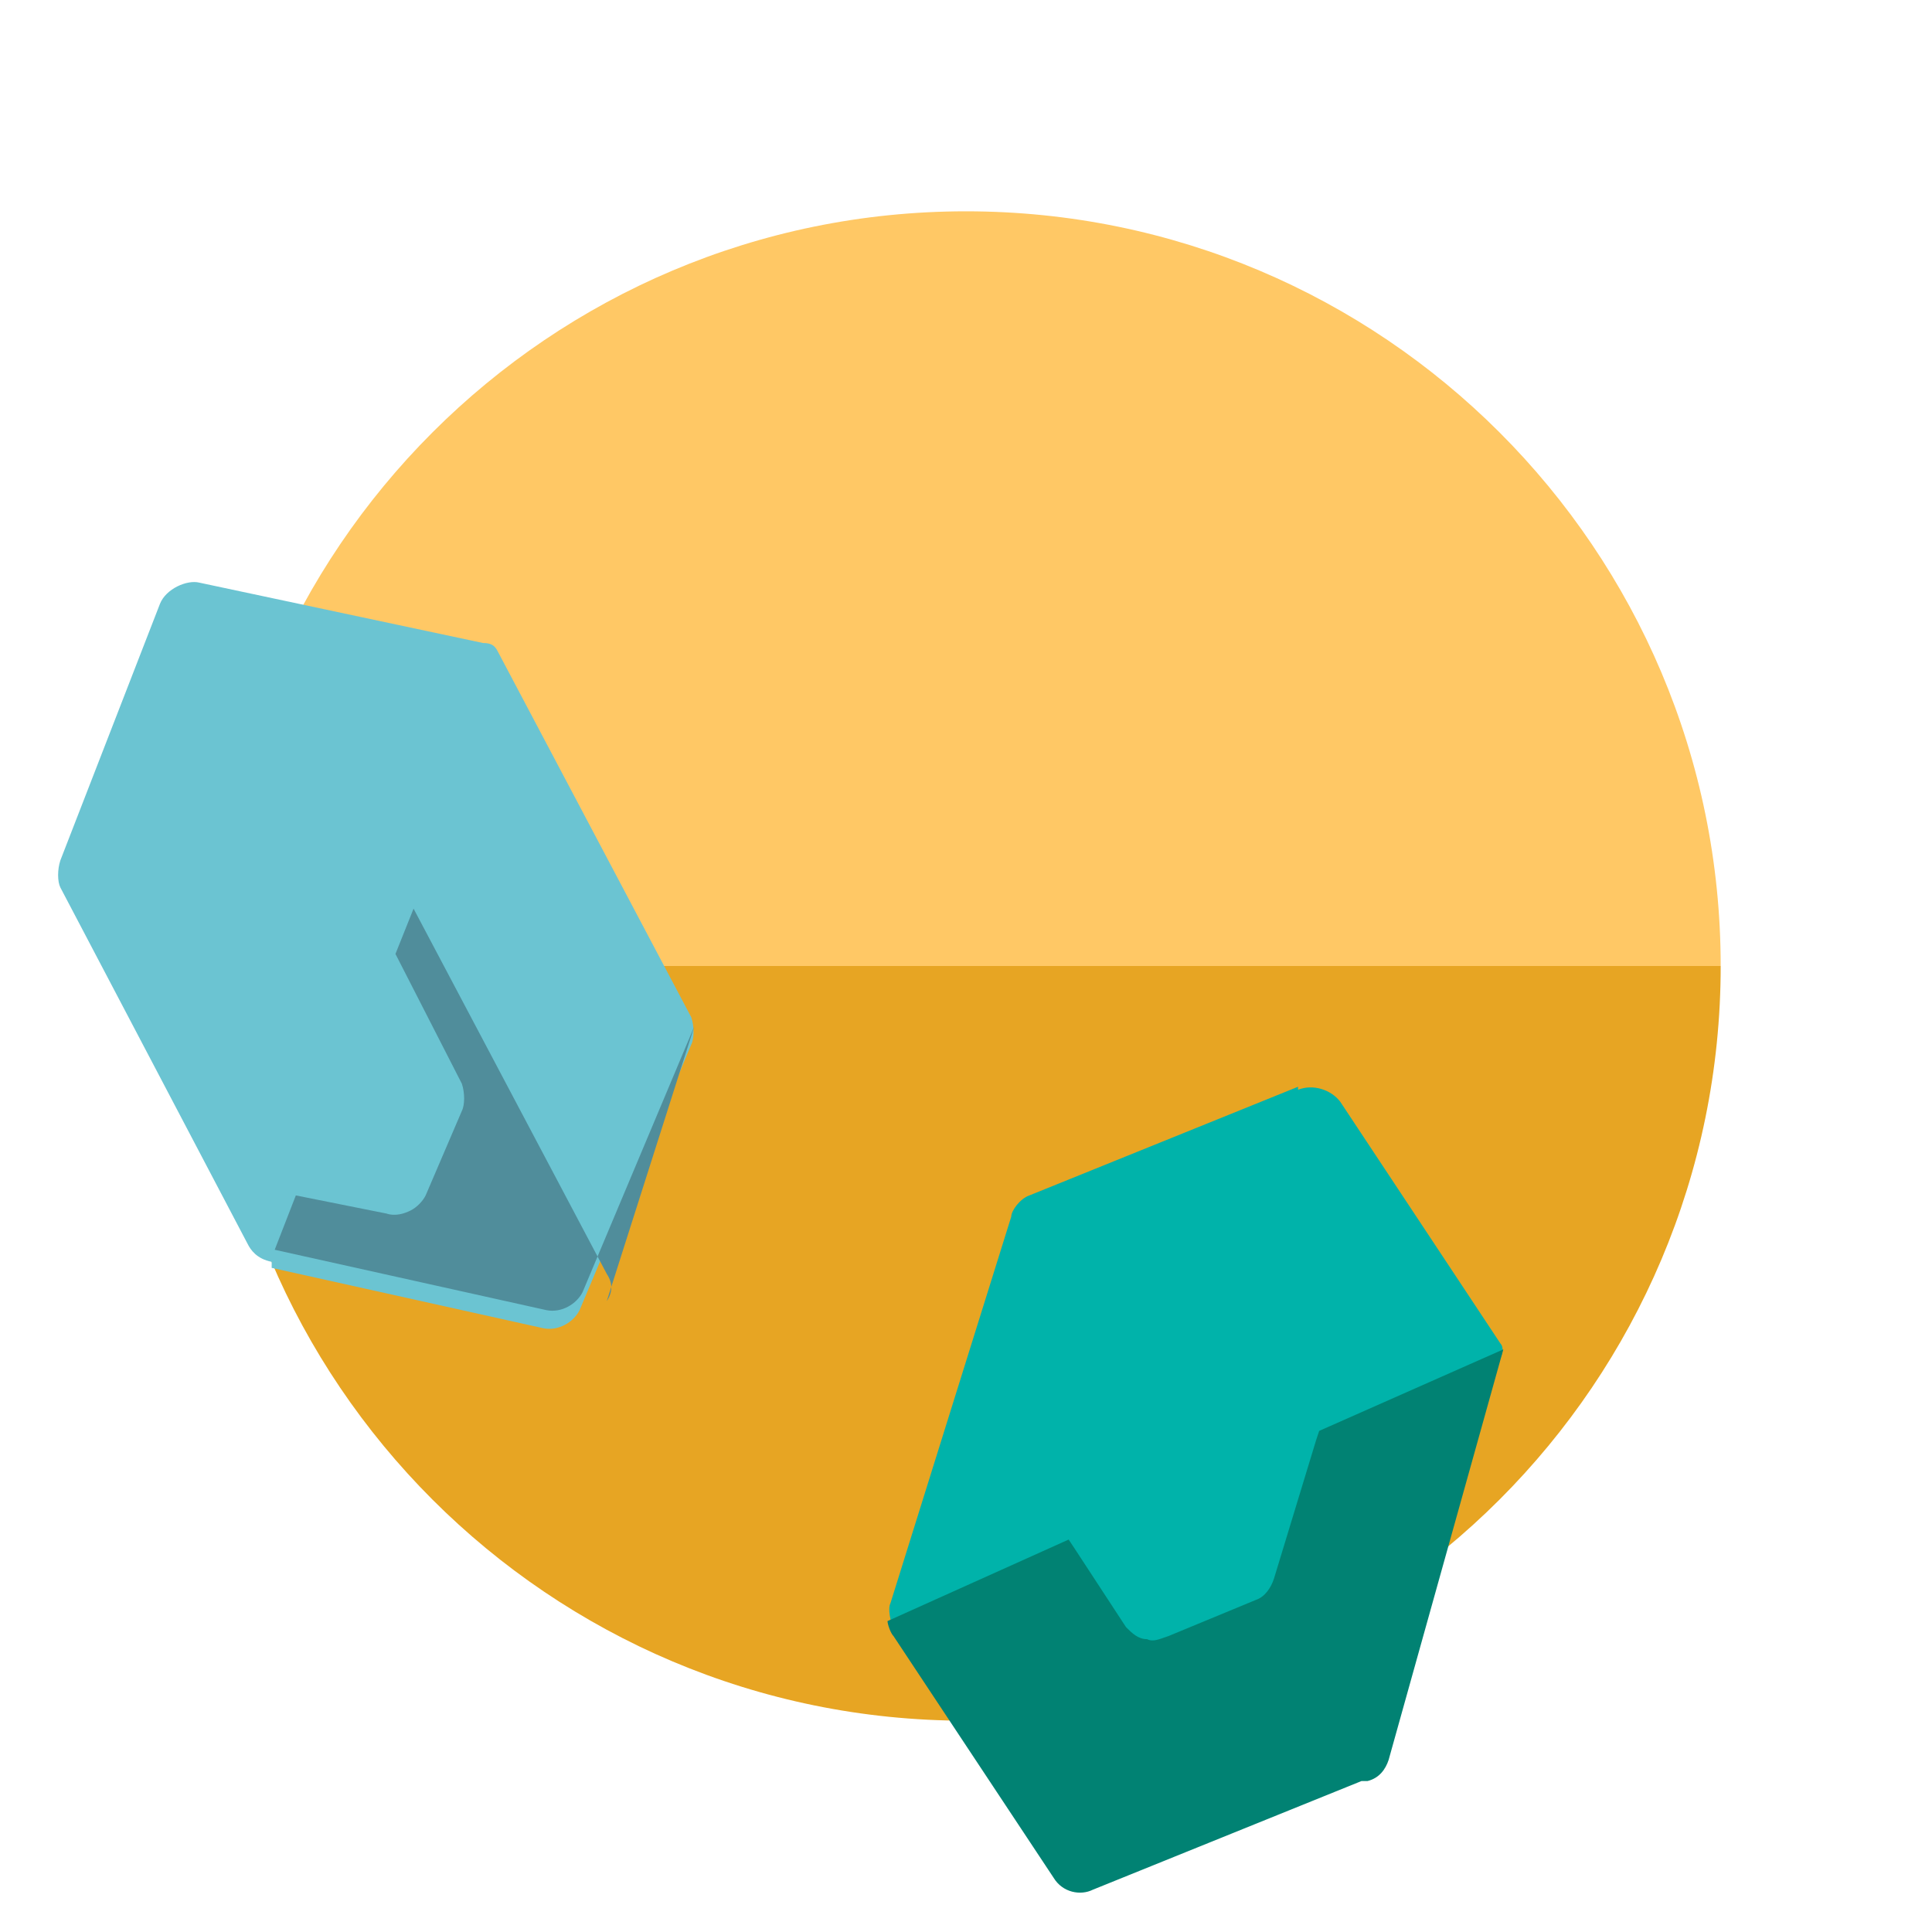
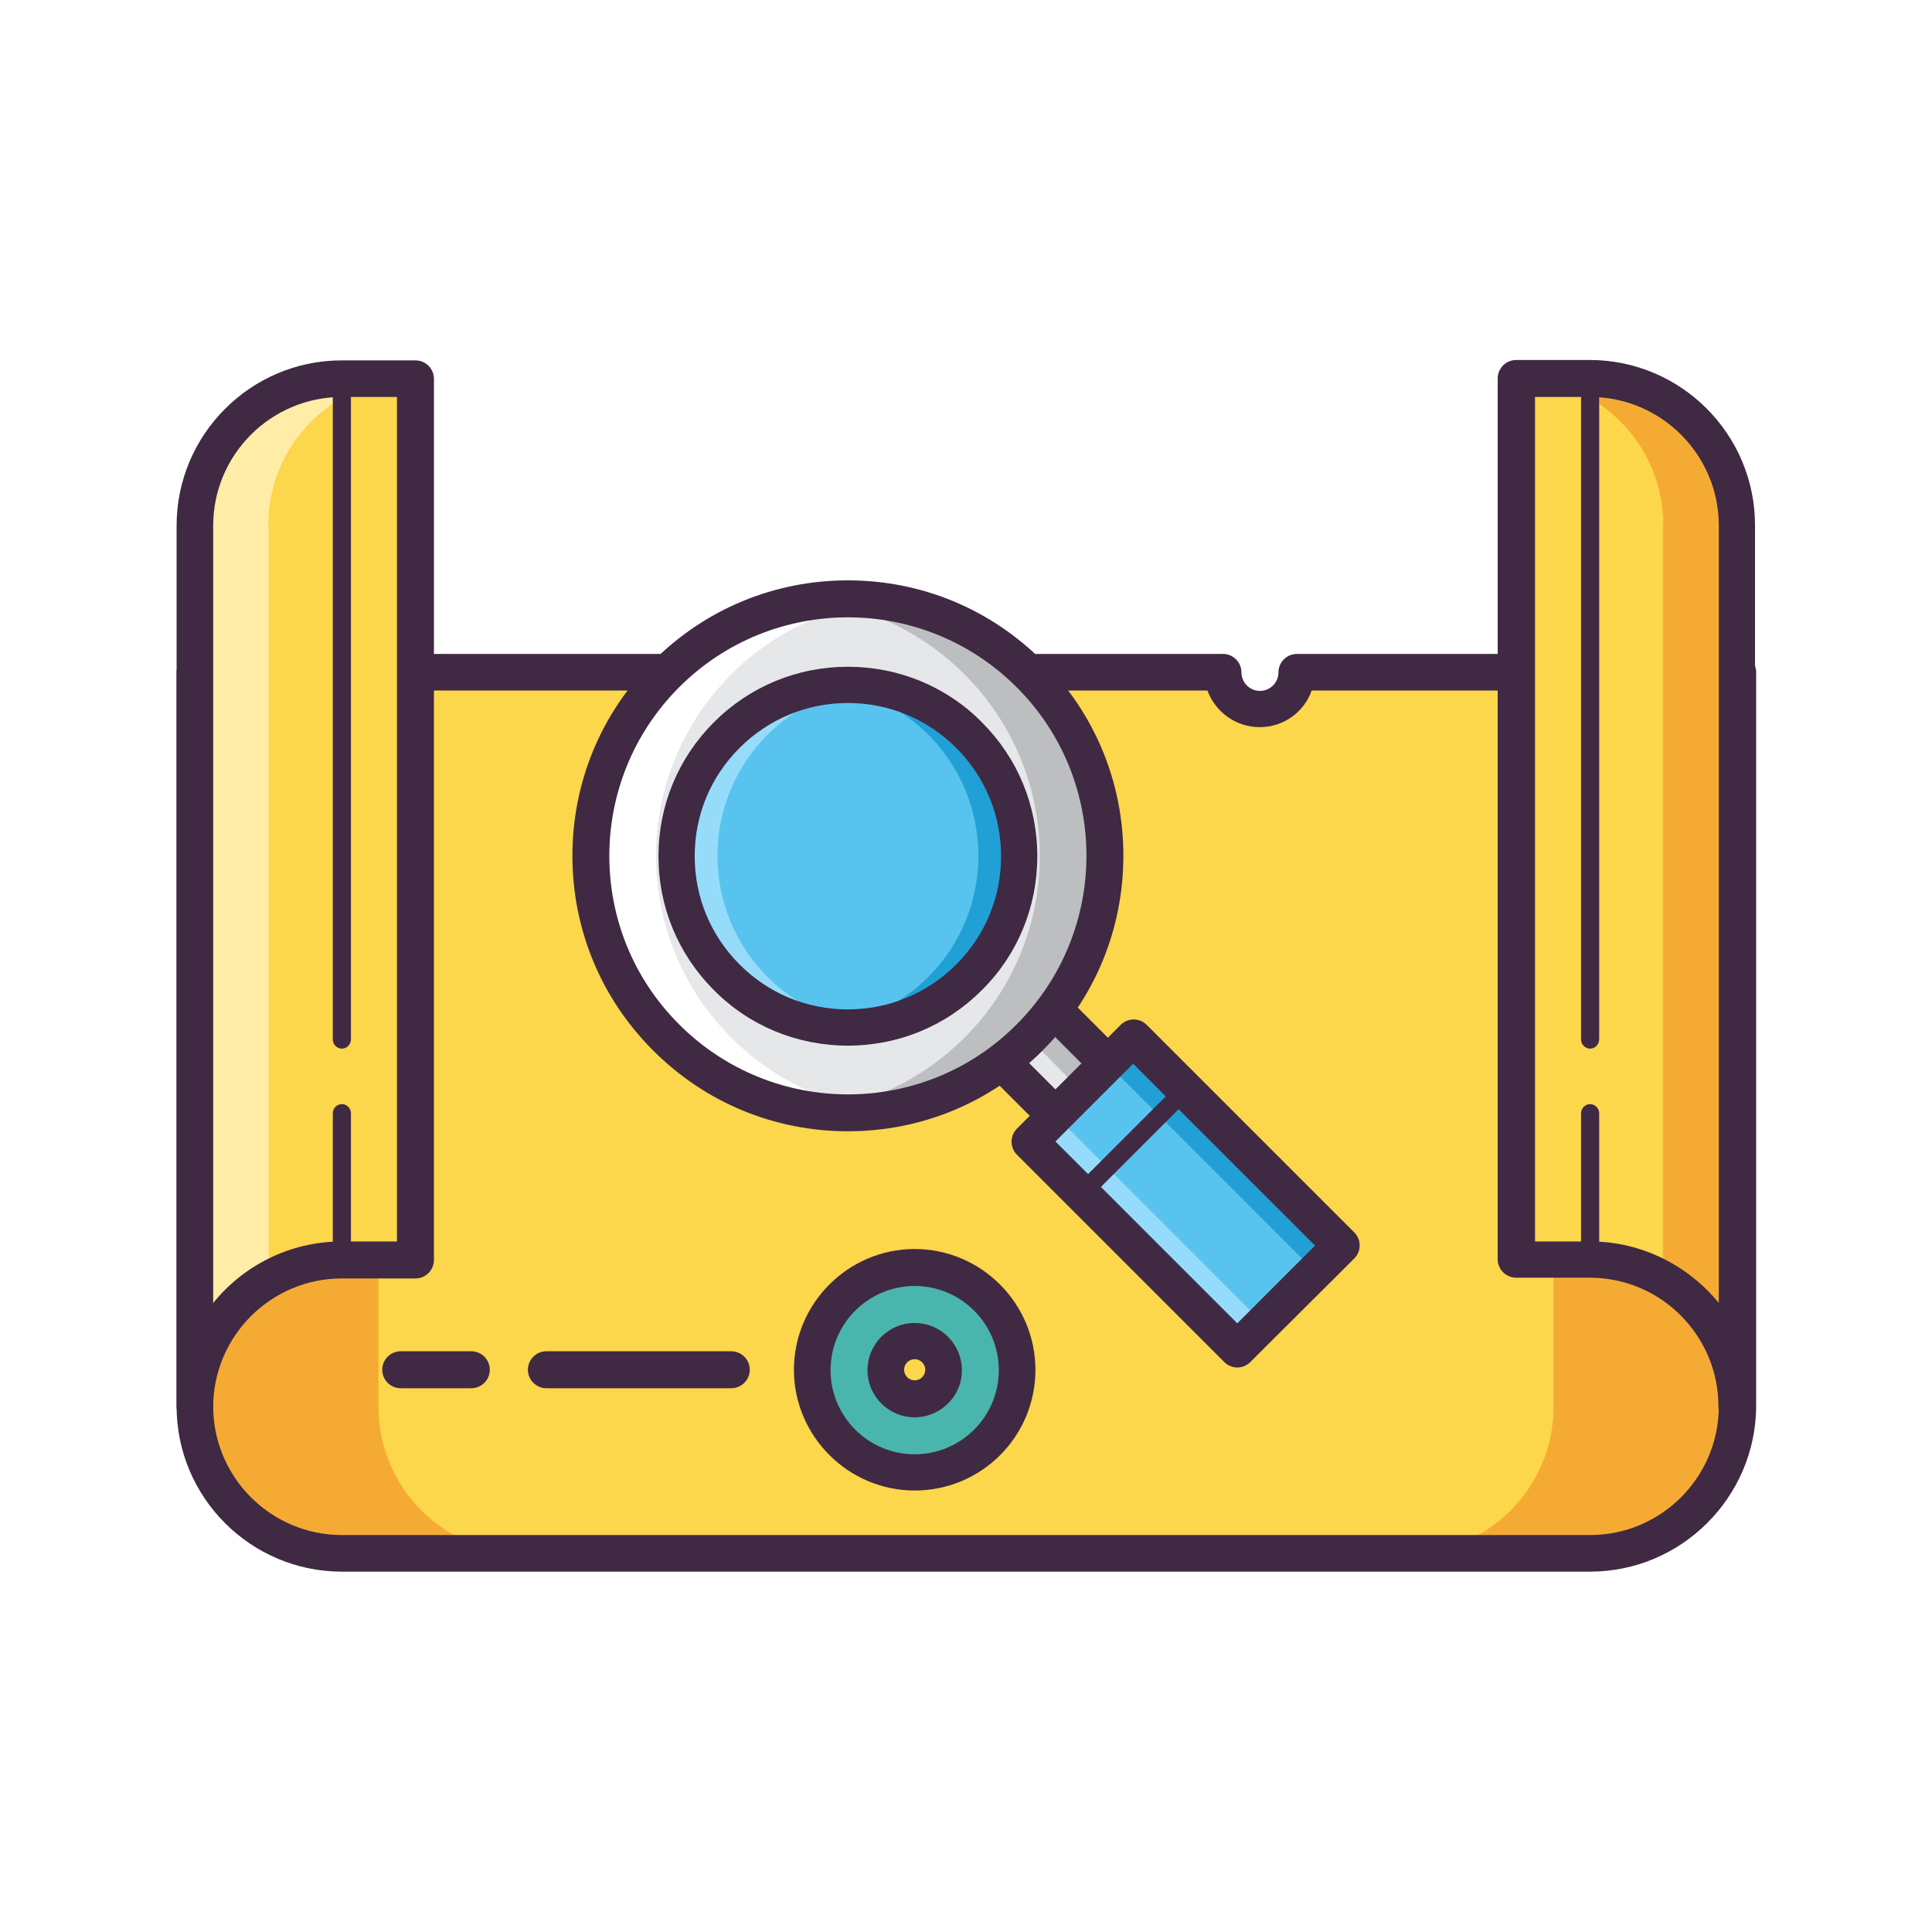
- <svg xmlns="http://www.w3.org/2000/svg" viewBox="0 0 64 64" width="800" height="800">
-   <style>
-     .color1 { fill: #ff786e; }
-     .color2 { fill: #be5652; }
-     .color3 { fill: #e7a523; }
-     .color4 { fill: #ffc865; }
-     .color5 { fill: #018273; }
-     .color6 { fill: #00b3aa; }
-     .color7 { fill: #508d9b; }
-     .color8 { fill: #6bc4d2; }
-   </style>
-   <path class="color4" d="M32 7C18.2 7 7 18.2 7 32h50C57 18.2 45.8 7 32 7z" />
-   <path class="color3" d="M32 57c13.8 0 25-11.2 25-25H7c0 13.8 11.2 25 25 25z" />
-   <path class="color8" d="M9 42l9 2c.5.1 1-.2 1.2-.6l3.7-8.8c.1-.2.1-.6 0-.9l-6.4-12.1c-.1-.2-.2-.3-.5-.3l-9.4-2c-.4-.1-1.1.2-1.3.7L2 28.5c-.1.3-.1.7 0 .9l6.2 11.8c.1.2.3.5.8.6z" />
-   <path class="color7" d="M23 34l-3.7 8.8c-.2.4-.7.7-1.2.6l-9-2 .7-1.8 3 .6c.3.1.6 0 .8-.1.2-.1.4-.3.5-.5l1.2-2.8c.1-.2.1-.6 0-.9l-2.2-4.3.6-1.5 6.4 12.1c.2.3.2.6 0 .9z" />
-   <path class="color6" d="M43 36l-8.9 3.6c-.3.1-.6.5-.6.7l-4 12.8c-.1.2 0 .6.1.9l5.3 8c.3.4.6.5 1.1.5l9.1-3.7c.3-.1.5-.4.6-.7l4-13.1c.1-.2.1-.4 0-.5l-5.3-8c-.3-.4-.9-.6-1.4-.4z" />
-   <path class="color5" d="M45.1 59l-8.9 3.6c-.4.2-1 .1-1.3-.4l-5.3-8c-.1-.1-.2-.4-.2-.5l6-2.7.2.3 1.7 2.6c.2.2.4.4.7.4.2.1.4 0 .7-.1l2.9-1.2c.3-.1.5-.4.6-.7l1.4-4.6.1-.3 6.1-2.7L46 58.3c-.1.3-.3.6-.7.7z" />
+ <svg xmlns="http://www.w3.org/2000/svg" width="350px" height="350px" viewBox="0 0 350 350" version="1.1">
+   <g id="surface1">
+     <path style=" stroke:none;fill-rule:nonzero;fill:rgb(98.824%,83.922%,29.412%);fill-opacity:1;" d="M 234.883 121.816 C 234.883 125.508 231.875 128.445 228.254 128.445 C 224.562 128.445 221.621 125.438 221.621 121.816 L 35.344 121.816 L 35.344 254.844 C 35.344 269.539 47.234 281.434 61.934 281.434 L 288.133 281.434 C 302.832 281.434 314.727 269.539 314.727 254.844 L 314.727 121.816 Z M 234.883 121.816 " />
+     <path style=" stroke:none;fill-rule:nonzero;fill:rgb(25.098%,16.078%,26.275%);fill-opacity:1;" d="M 288.066 284.172 L 61.934 284.172 C 45.73 284.172 32.609 270.977 32.609 254.844 L 32.609 121.816 C 32.609 120.312 33.836 119.082 35.344 119.082 L 221.551 119.082 C 223.055 119.082 224.285 120.312 224.285 121.816 C 224.285 124.004 226.062 125.711 228.184 125.711 C 230.371 125.711 232.078 123.934 232.078 121.816 C 232.078 120.312 233.309 119.082 234.812 119.082 L 314.656 119.082 C 316.16 119.082 317.391 120.312 317.391 121.816 L 317.391 254.844 C 317.391 270.977 304.266 284.168 288.066 284.168 Z M 38.078 124.551 L 38.078 254.844 C 38.078 268.039 48.809 278.699 61.934 278.699 L 288.066 278.699 C 301.258 278.699 311.922 267.969 311.922 254.844 L 311.922 124.551 L 237.207 124.551 C 236.047 128.379 232.422 131.18 228.25 131.18 C 224.082 131.18 220.461 128.379 219.297 124.551 Z M 38.078 124.551 " />
+     <path style=" stroke:none;fill-rule:nonzero;fill:rgb(96.078%,67.059%,20%);fill-opacity:1;" d="M 281.438 121.816 L 281.438 254.844 C 281.438 269.539 269.539 281.434 254.844 281.434 L 288.133 281.434 C 302.832 281.434 314.727 269.539 314.727 254.844 L 314.727 121.816 Z M 281.438 121.816 " />
+     <path style=" stroke:none;fill-rule:nonzero;fill:rgb(96.078%,67.059%,20%);fill-opacity:1;" d="M 68.562 121.816 L 68.562 254.844 C 68.562 269.539 80.457 281.434 95.156 281.434 L 61.934 281.434 C 47.234 281.434 35.344 269.539 35.344 254.844 L 35.344 121.816 Z M 68.562 121.816 " />
+     <path style=" stroke:none;fill-rule:nonzero;fill:rgb(25.098%,16.078%,26.275%);fill-opacity:1;" d="M 288.066 284.719 L 61.934 284.719 C 45.461 284.719 31.992 271.32 31.992 254.773 L 31.992 121.816 C 31.992 119.969 33.496 118.465 35.344 118.465 L 221.551 118.465 C 223.398 118.465 224.902 119.969 224.902 121.816 C 224.902 123.664 226.406 125.164 228.25 125.164 C 230.098 125.164 231.602 123.664 231.602 121.816 C 231.602 119.969 233.105 118.465 234.949 118.465 L 314.793 118.465 C 316.641 118.465 318.145 119.969 318.145 121.816 L 318.145 254.844 C 318.008 271.32 304.539 284.715 288.066 284.715 Z M 288.066 278.086 C 300.918 278.086 311.375 267.625 311.375 254.773 L 311.375 125.098 L 237.617 125.098 C 236.25 128.992 232.559 131.727 228.184 131.727 C 223.875 131.727 220.117 128.926 218.75 125.098 L 38.625 125.098 L 38.625 254.773 C 38.625 267.625 49.082 278.086 61.934 278.086 Z M 288.066 278.086 " />
+     <path style=" stroke:none;fill-rule:nonzero;fill:rgb(98.824%,83.922%,29.412%);fill-opacity:1;" d="M 314.656 254.844 C 314.656 240.148 302.766 228.254 288.066 228.254 L 274.734 228.254 L 274.734 68.562 L 288.066 68.562 C 302.766 68.562 314.656 80.457 314.656 95.156 Z M 314.656 254.844 " />
+     <path style=" stroke:none;fill-rule:nonzero;fill:rgb(25.098%,16.078%,26.275%);fill-opacity:1;" d="M 314.656 257.578 C 313.156 257.578 311.922 256.348 311.922 254.844 C 311.922 241.648 301.191 230.988 288.066 230.988 L 274.734 230.988 C 273.984 230.988 273.301 230.715 272.82 230.168 C 272.273 229.621 272 228.938 272 228.254 L 272 68.562 C 272 67.062 273.234 65.828 274.734 65.828 L 288.066 65.828 C 304.266 65.828 317.391 79.023 317.391 95.156 L 317.391 254.773 C 317.391 256.348 316.164 257.578 314.656 257.578 Z M 288.066 225.449 C 297.91 225.449 306.594 230.305 311.922 237.754 L 311.922 95.156 C 311.922 81.961 301.191 71.297 288.066 71.297 L 277.469 71.297 L 277.469 225.449 Z M 288.066 225.449 " />
+     <path style=" stroke:none;fill-rule:nonzero;fill:rgb(96.078%,67.059%,20%);fill-opacity:1;" d="M 301.328 95.156 C 301.328 80.457 289.434 68.562 274.734 68.562 L 288 68.562 C 302.695 68.562 314.59 80.457 314.59 95.156 L 314.59 254.773 C 314.59 244.93 309.258 236.32 301.258 231.738 L 301.258 95.156 Z M 301.328 95.156 " />
+     <path style=" stroke:none;fill-rule:nonzero;fill:rgb(25.098%,16.078%,26.275%);fill-opacity:1;" d="M 314.656 258.125 C 312.812 258.125 311.309 256.621 311.309 254.777 C 311.309 241.926 300.852 231.465 288 231.465 L 274.668 231.465 C 272.82 231.465 271.32 229.961 271.32 228.117 L 271.32 68.562 C 271.32 66.719 272.82 65.215 274.668 65.215 L 288 65.215 C 304.473 65.215 317.938 78.613 317.938 95.156 L 317.938 254.773 C 318.008 256.621 316.504 258.125 314.656 258.125 Z M 278.086 224.902 L 288.066 224.902 C 297.43 224.902 305.84 229.277 311.379 236.047 L 311.379 95.227 C 311.379 82.375 300.918 71.914 288.066 71.914 L 278.086 71.914 Z M 278.086 224.902 " />
+     <path style=" stroke:none;fill-rule:nonzero;fill:rgb(25.098%,16.078%,26.275%);fill-opacity:1;" d="M 288.066 189.969 C 287.18 189.969 286.426 189.219 286.426 188.328 L 286.426 68.562 C 286.426 67.676 287.18 66.922 288.066 66.922 C 288.953 66.922 289.707 67.676 289.707 68.562 L 289.707 188.262 C 289.707 189.219 288.953 189.969 288.066 189.969 Z M 288.066 229.891 C 287.18 229.891 286.426 229.141 286.426 228.254 L 286.426 201.66 C 286.426 200.773 287.18 200.02 288.066 200.02 C 288.953 200.02 289.707 200.773 289.707 201.66 L 289.707 228.25 C 289.707 229.141 288.953 229.891 288.066 229.891 Z M 288.066 229.891 " />
+     <path style=" stroke:none;fill-rule:nonzero;fill:rgb(98.824%,83.922%,29.412%);fill-opacity:1;" d="M 35.344 254.844 C 35.344 240.148 47.234 228.254 61.934 228.254 L 75.266 228.254 L 75.266 68.562 L 61.934 68.562 C 47.234 68.562 35.344 80.457 35.344 95.156 Z M 35.344 254.844 " />
+     <path style=" stroke:none;fill-rule:nonzero;fill:rgb(25.098%,16.078%,26.275%);fill-opacity:1;" d="M 35.344 257.578 C 33.836 257.578 32.609 256.348 32.609 254.844 L 32.609 95.156 C 32.609 78.953 45.801 65.828 61.934 65.828 L 75.266 65.828 C 76.766 65.828 78 67.059 78 68.562 L 78 228.184 C 78 228.934 77.723 229.617 77.18 230.098 C 76.633 230.645 75.945 230.918 75.266 230.918 L 61.934 230.918 C 48.742 230.918 38.078 241.648 38.078 254.773 C 38.078 256.348 36.844 257.578 35.344 257.578 Z M 61.934 71.301 C 48.742 71.301 38.078 82.031 38.078 95.156 L 38.078 237.754 C 43.406 230.305 52.09 225.449 61.934 225.449 L 72.531 225.449 L 72.531 71.297 L 61.934 71.297 Z M 61.934 71.301 " />
+     <path style=" stroke:none;fill-rule:nonzero;fill:rgb(100%,92.549%,65.098%);fill-opacity:1;" d="M 48.602 95.156 C 48.602 80.457 60.5 68.562 75.195 68.562 L 61.934 68.562 C 47.234 68.562 35.344 80.457 35.344 95.156 L 35.344 254.773 C 35.344 244.93 40.672 236.32 48.672 231.738 L 48.672 95.156 Z M 48.602 95.156 " />
+     <path style=" stroke:none;fill-rule:nonzero;fill:rgb(25.098%,16.078%,26.275%);fill-opacity:1;" d="M 35.344 258.125 C 33.496 258.125 31.992 256.621 31.992 254.777 L 31.992 95.227 C 31.992 78.75 45.391 65.285 61.934 65.285 L 75.266 65.285 C 77.109 65.285 78.613 66.789 78.613 68.633 L 78.613 228.254 C 78.613 230.098 77.109 231.602 75.266 231.602 L 61.934 231.602 C 49.082 231.602 38.621 242.062 38.621 254.914 C 38.621 256.621 37.188 258.125 35.344 258.125 Z M 61.934 71.914 C 49.082 71.914 38.621 82.375 38.621 95.227 L 38.621 236.047 C 44.094 229.277 52.5 224.902 61.934 224.902 L 71.914 224.902 L 71.914 71.914 Z M 61.934 71.914 " />
+     <path style=" stroke:none;fill-rule:nonzero;fill:rgb(25.098%,16.078%,26.275%);fill-opacity:1;" d="M 61.934 189.969 C 61.047 189.969 60.293 189.219 60.293 188.328 L 60.293 68.562 C 60.293 67.676 61.043 66.922 61.934 66.922 C 62.82 66.922 63.574 67.676 63.574 68.562 L 63.574 188.262 C 63.574 189.219 62.824 189.969 61.934 189.969 Z M 61.934 229.891 C 61.047 229.891 60.293 229.141 60.293 228.254 L 60.293 201.66 C 60.293 200.773 61.043 200.02 61.934 200.02 C 62.82 200.02 63.574 200.773 63.574 201.66 L 63.574 228.25 C 63.574 229.141 62.824 229.891 61.934 229.891 Z M 61.934 229.891 " />
+     <path style=" stroke:none;fill-rule:nonzero;fill:rgb(90.196%,90.588%,90.98%);fill-opacity:1;" d="M 181.84 173.84 L 200.645 192.645 L 191.219 202.07 L 172.414 183.266 Z M 181.84 173.84 " />
+     <path style=" stroke:none;fill-rule:nonzero;fill:rgb(73.725%,74.51%,75.294%);fill-opacity:1;" d="M 181.836 173.836 L 177.121 178.555 L 195.781 197.559 L 200.637 192.703 Z M 181.836 173.836 " />
+     <path style=" stroke:none;fill-rule:nonzero;fill:rgb(25.098%,16.078%,26.275%);fill-opacity:1;" d="M 191.203 205.422 C 190.383 205.422 189.492 205.078 188.875 204.465 L 170.078 185.664 C 168.781 184.367 168.781 182.246 170.078 180.949 L 179.512 171.516 C 180.812 170.215 182.93 170.215 184.227 171.516 L 203.027 190.312 C 204.324 191.609 204.324 193.73 203.027 195.031 L 193.594 204.395 C 192.91 205.078 192.09 205.422 191.203 205.422 Z M 177.117 183.273 L 191.203 197.355 L 195.918 192.637 L 181.836 178.555 Z M 177.117 183.273 " />
+     <path style=" stroke:none;fill-rule:nonzero;fill:rgb(34.902%,76.471%,94.118%);fill-opacity:1;" d="M 205.32 187.965 L 242.926 225.57 L 224.125 244.375 L 186.516 206.766 Z M 205.32 187.965 " />
+     <path style=" stroke:none;fill-rule:nonzero;fill:rgb(12.941%,62.745%,83.922%);fill-opacity:1;" d="M 205.316 188.039 L 242.91 225.656 L 238.223 230.34 L 200.625 192.727 Z M 205.316 188.039 " />
+     <path style=" stroke:none;fill-rule:nonzero;fill:rgb(58.824%,86.275%,98.039%);fill-opacity:1;" d="M 191.223 202.109 L 228.82 239.727 L 224.129 244.41 L 186.535 206.797 Z M 191.223 202.109 " />
+     <path style=" stroke:none;fill-rule:nonzero;fill:rgb(25.098%,16.078%,26.275%);fill-opacity:1;" d="M 224.148 247.734 C 223.328 247.734 222.441 247.391 221.828 246.777 L 184.227 209.18 C 182.93 207.883 182.93 205.762 184.227 204.465 L 203.027 185.664 C 204.324 184.367 206.445 184.367 207.742 185.664 L 245.34 223.262 C 246.641 224.562 246.641 226.68 245.34 227.977 L 226.477 246.777 C 225.859 247.391 224.973 247.734 224.152 247.734 Z M 191.203 206.789 L 224.148 239.734 L 238.234 225.652 L 205.281 192.703 Z M 191.203 206.789 " />
+     <path style=" stroke:none;fill-rule:nonzero;fill:rgb(90.196%,90.588%,90.98%);fill-opacity:1;" d="M 120.676 187.957 C 138.859 206.137 168.336 206.141 186.516 187.957 C 204.695 169.777 204.691 140.301 186.512 122.121 C 168.332 103.941 138.855 103.941 120.676 122.121 C 102.496 140.301 102.496 169.777 120.676 187.957 Z M 120.676 187.957 " />
+     <path style=" stroke:none;fill-rule:nonzero;fill:rgb(73.725%,74.51%,75.294%);fill-opacity:1;" d="M 186.551 122.156 C 175.957 111.562 161.531 107.117 147.723 108.895 C 157.566 110.125 167.137 114.57 174.727 122.156 C 192.91 140.344 192.91 169.805 174.727 187.988 C 167.137 195.578 157.637 199.953 147.723 201.25 C 161.531 203.027 175.957 198.586 186.551 187.988 C 204.668 169.805 204.668 140.344 186.551 122.156 Z M 186.551 122.156 " />
+     <path style=" stroke:none;fill-rule:nonzero;fill:rgb(100%,100%,100%);fill-opacity:1;" d="M 120.656 187.988 C 131.25 198.586 145.672 203.027 159.484 201.25 C 149.641 200.02 140.07 195.574 132.48 187.988 C 114.297 169.805 114.297 140.344 132.48 122.156 C 140.07 114.57 149.57 110.195 159.484 108.895 C 145.676 107.117 131.25 111.562 120.656 122.156 C 102.469 140.344 102.469 169.805 120.656 187.988 Z M 120.656 187.988 " />
+     <path style=" stroke:none;fill-rule:nonzero;fill:rgb(25.098%,16.078%,26.275%);fill-opacity:1;" d="M 153.602 204.941 C 140.273 204.941 127.762 199.746 118.328 190.312 C 108.895 180.879 103.699 168.371 103.699 155.039 C 103.699 141.711 108.895 129.199 118.328 119.766 C 127.766 110.332 140.273 105.137 153.602 105.137 C 166.934 105.137 179.445 110.332 188.875 119.766 C 198.312 129.199 203.508 141.711 203.508 155.039 C 203.508 168.371 198.309 180.879 188.875 190.312 C 179.445 199.746 166.934 204.941 153.602 204.941 Z M 153.602 111.836 C 142.531 111.836 131.453 116.074 123.047 124.484 C 106.164 141.367 106.164 168.781 123.047 185.594 C 139.93 202.48 167.344 202.48 184.16 185.594 C 201.043 168.711 201.043 141.297 184.16 124.484 C 175.75 116.074 164.676 111.836 153.602 111.836 Z M 153.602 111.836 " />
+     <path style=" stroke:none;fill-rule:nonzero;fill:rgb(34.902%,76.471%,94.118%);fill-opacity:1;" d="M 131.648 176.984 C 143.77 189.105 163.422 189.105 175.539 176.984 C 187.66 164.863 187.66 145.215 175.539 133.094 C 163.418 120.973 143.77 120.973 131.648 133.094 C 119.527 145.215 119.531 164.863 131.648 176.984 Z M 131.648 176.984 " />
+     <path style=" stroke:none;fill-rule:nonzero;fill:rgb(12.941%,62.745%,83.922%);fill-opacity:1;" d="M 175.547 133.094 C 168.816 126.359 159.367 123.086 149.914 124.207 C 156.613 125.027 163.039 127.969 168.164 133.094 C 180.266 145.195 180.266 164.883 168.164 176.98 C 163.039 182.109 156.609 185.047 149.914 185.867 C 159.07 186.961 168.574 184.023 175.547 176.98 C 187.648 164.883 187.648 145.195 175.547 133.094 Z M 175.547 133.094 " />
+     <path style=" stroke:none;fill-rule:nonzero;fill:rgb(58.824%,86.275%,98.039%);fill-opacity:1;" d="M 131.66 176.98 C 138.633 183.953 148.203 186.961 157.297 185.867 C 150.594 185.047 144.172 182.109 139.043 176.98 C 126.945 164.883 126.945 145.195 139.043 133.094 C 144.172 127.969 150.594 125.027 157.297 124.207 C 148.133 123.117 138.633 126.055 131.66 133.094 C 119.562 145.195 119.562 164.883 131.66 176.98 Z M 131.66 176.98 " />
+     <path style=" stroke:none;fill-rule:nonzero;fill:rgb(25.098%,16.078%,26.275%);fill-opacity:1;" d="M 153.602 189.426 C 144.445 189.426 135.762 185.871 129.336 179.375 C 122.84 172.883 119.289 164.27 119.289 155.109 C 119.289 145.949 122.84 137.336 129.336 130.84 C 135.828 124.348 144.445 120.793 153.602 120.793 C 162.766 120.793 171.445 124.348 177.871 130.84 C 184.367 137.336 187.918 145.949 187.918 155.109 C 187.918 164.27 184.367 172.949 177.871 179.375 C 171.375 185.871 162.766 189.426 153.602 189.426 Z M 153.602 127.355 C 146.219 127.355 139.25 130.227 133.984 135.488 C 128.719 140.75 125.852 147.656 125.852 155.109 C 125.852 162.492 128.719 169.461 133.984 174.727 C 139.25 179.992 146.152 182.859 153.602 182.859 C 160.984 182.859 167.961 179.992 173.223 174.727 C 178.484 169.461 181.355 162.559 181.355 155.109 C 181.355 147.727 178.484 140.75 173.223 135.488 C 167.957 130.227 160.984 127.355 153.602 127.355 Z M 153.602 127.355 " />
+     <path style=" stroke:none;fill-rule:nonzero;fill:rgb(25.098%,16.078%,26.275%);fill-opacity:1;" d="M 195.918 217.859 C 195.508 217.859 195.098 217.727 194.758 217.383 C 194.074 216.699 194.074 215.672 194.758 215.059 L 213.555 196.262 C 214.238 195.578 215.266 195.578 215.879 196.262 C 216.562 196.945 216.562 197.969 215.879 198.586 L 197.078 217.383 C 196.809 217.656 196.328 217.859 195.918 217.859 Z M 195.918 217.859 " />
+     <path style=" stroke:none;fill-rule:nonzero;fill:rgb(25.098%,16.078%,26.275%);fill-opacity:1;" d="M 85.383 251.492 L 72.598 251.492 C 70.75 251.492 69.25 249.992 69.25 248.145 C 69.25 246.297 70.75 244.797 72.598 244.797 L 85.383 244.797 C 87.227 244.797 88.73 246.297 88.73 248.145 C 88.73 249.992 87.227 251.492 85.383 251.492 Z M 132.48 251.492 L 98.984 251.492 C 97.141 251.492 95.633 249.992 95.633 248.145 C 95.633 246.297 97.141 244.797 98.984 244.797 L 132.48 244.797 C 134.328 244.797 135.828 246.297 135.828 248.145 C 135.828 249.992 134.328 251.492 132.48 251.492 Z M 132.48 251.492 " />
+     <path style=" stroke:none;fill-rule:nonzero;fill:rgb(29.02%,70.98%,67.451%);fill-opacity:1;" d="M 165.703 266.738 C 155.449 266.738 147.18 258.398 147.18 248.211 C 147.18 238.027 155.516 229.688 165.703 229.688 C 175.957 229.688 184.227 238.027 184.227 248.211 C 184.227 258.398 175.957 266.738 165.703 266.738 Z M 165.703 242.883 C 162.832 242.883 160.438 245.203 160.438 248.145 C 160.438 251.086 162.766 253.406 165.703 253.406 C 168.574 253.406 170.969 251.086 170.969 248.145 C 170.969 245.203 168.641 242.883 165.703 242.883 Z M 165.703 242.883 " />
+     <path style=" stroke:none;fill-rule:nonzero;fill:rgb(25.098%,16.078%,26.275%);fill-opacity:1;" d="M 165.703 270.02 C 153.672 270.02 143.828 260.176 143.828 248.145 C 143.828 236.113 153.672 226.27 165.703 226.27 C 177.734 226.27 187.578 236.113 187.578 248.145 C 187.578 260.242 177.801 270.02 165.703 270.02 Z M 165.703 232.969 C 157.297 232.969 150.461 239.805 150.461 248.215 C 150.461 256.621 157.297 263.457 165.703 263.457 C 174.109 263.457 180.945 256.621 180.945 248.215 C 180.945 239.805 174.109 232.969 165.703 232.969 Z M 165.703 256.758 C 160.984 256.758 157.156 252.93 157.156 248.215 C 157.156 243.496 160.984 239.668 165.703 239.668 C 170.422 239.668 174.25 243.496 174.25 248.215 C 174.316 252.863 170.422 256.758 165.703 256.758 Z M 165.703 246.23 C 164.609 246.23 163.789 247.121 163.789 248.145 C 163.789 249.238 164.68 250.059 165.703 250.059 C 166.797 250.059 167.617 249.172 167.617 248.145 C 167.617 247.121 166.797 246.23 165.703 246.23 Z M 165.703 246.23 " />
+   </g>
</svg>
